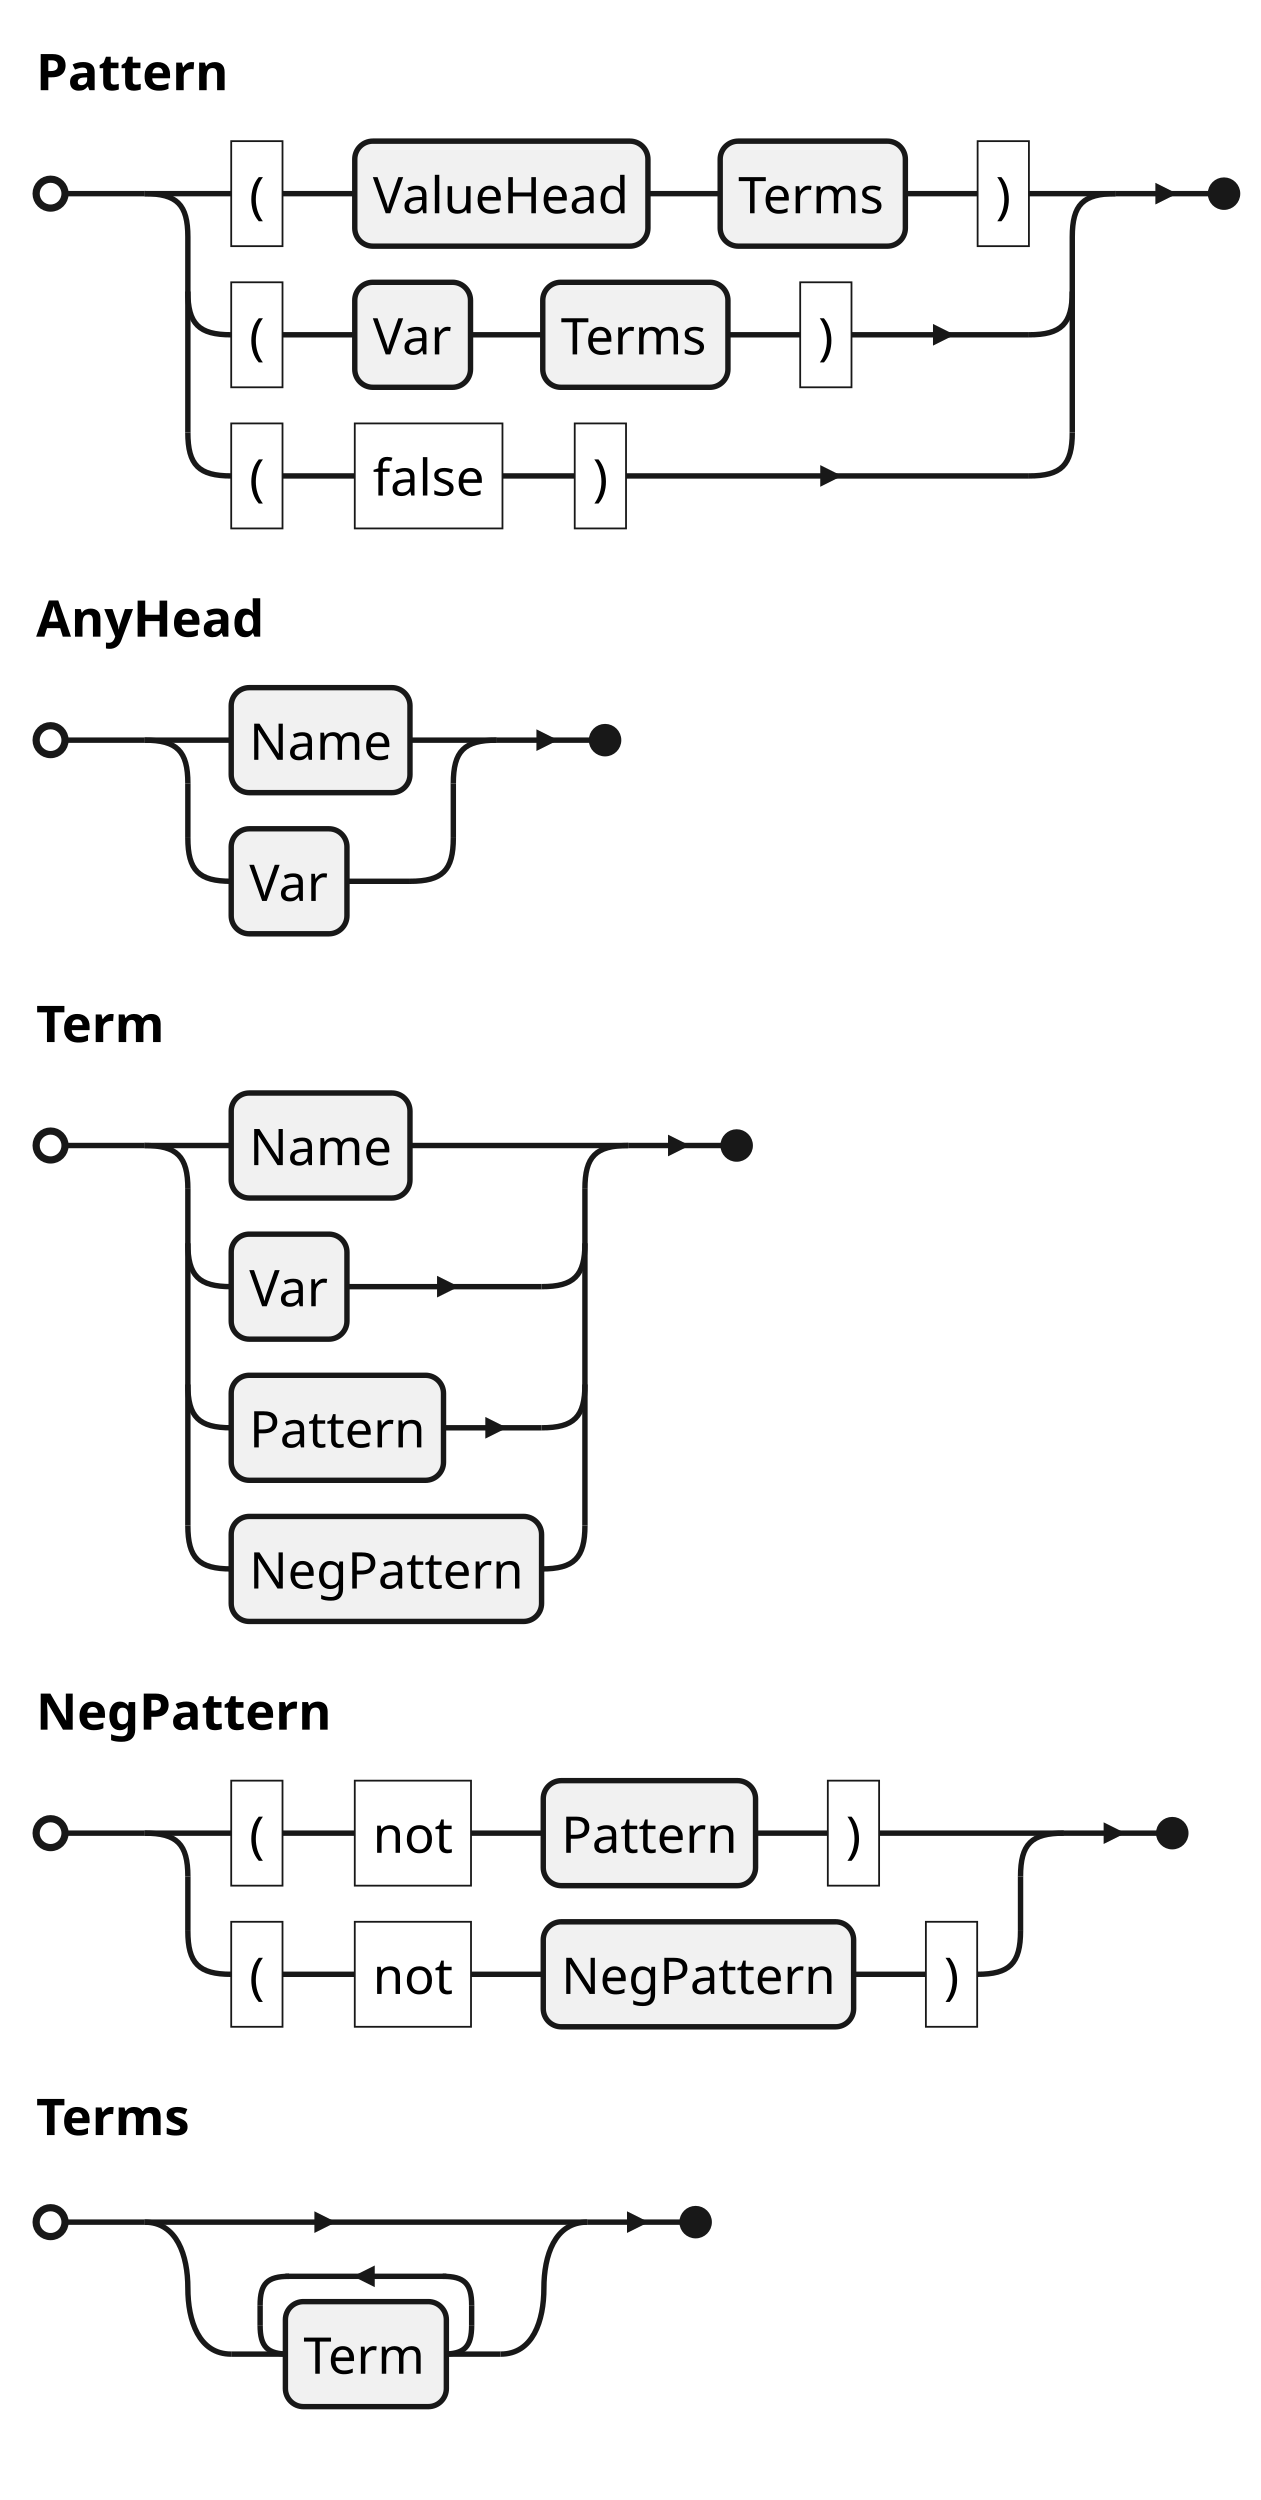
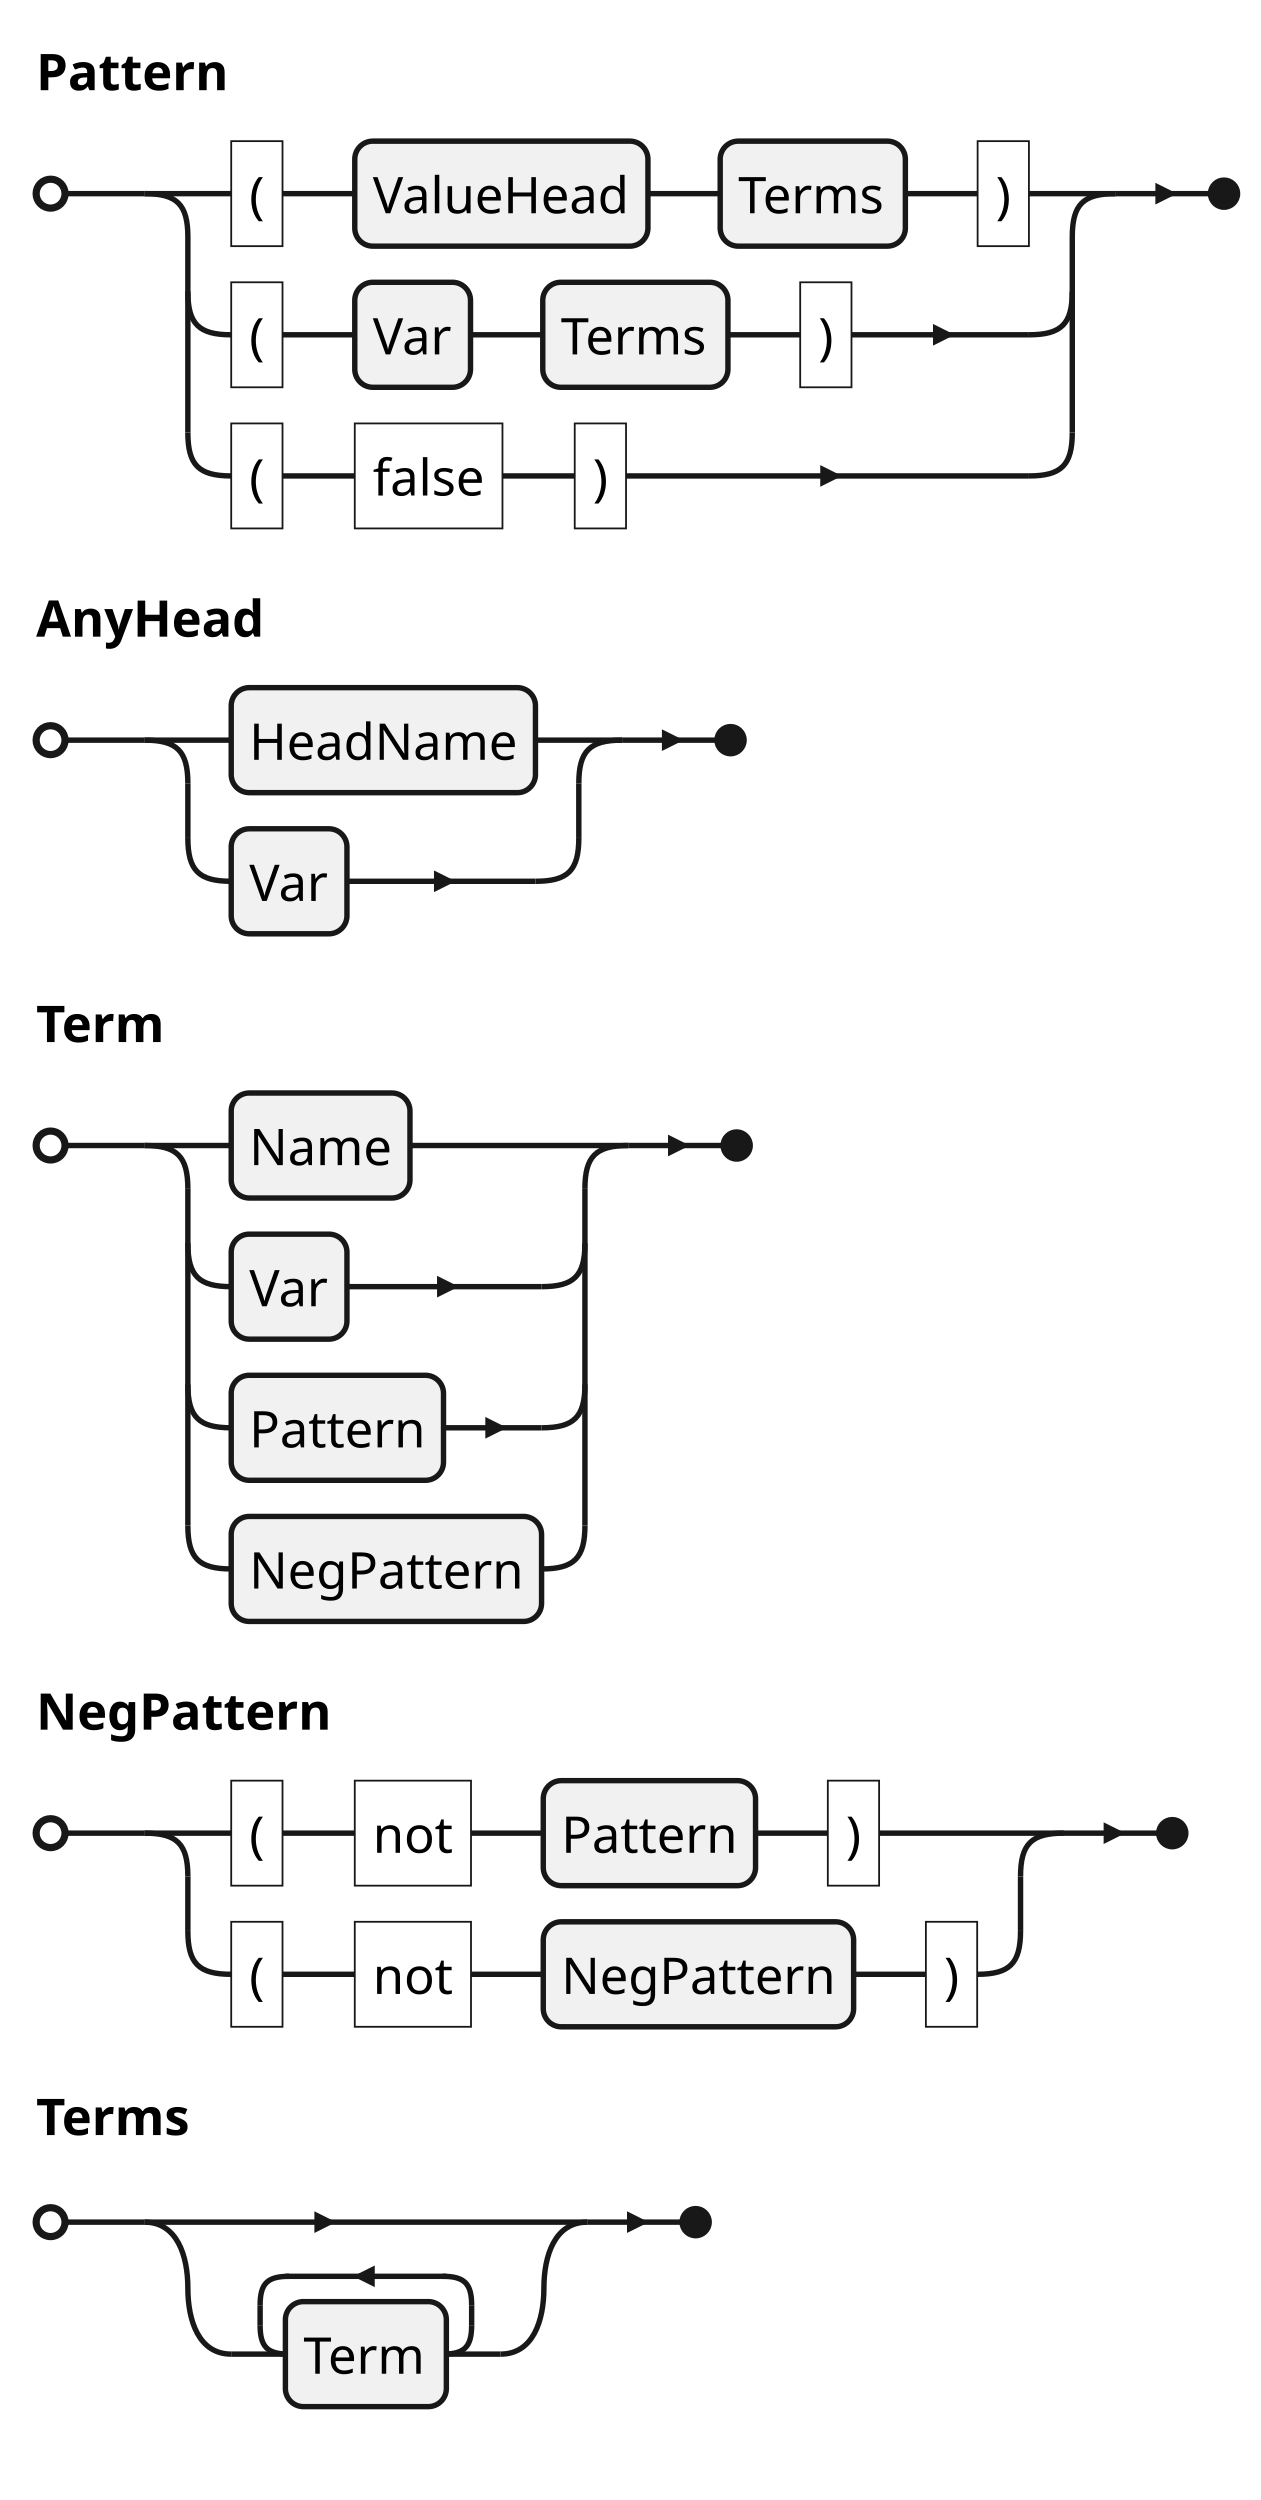
<svg xmlns="http://www.w3.org/2000/svg" version="1.1" data-diagram-type="EBNF" style="width:349px;height:692px;background:#FFFFFF;" width="349px" height="692px" viewBox="0 0 349 692" zoomAndPan="magnify" preserveAspectRatio="none" contentStyleType="text/css">
  <defs />
  <g font-family="sans-serif" lengthAdjust="spacing">
    <text x="10" y="24.966" fill="#000" font-size="14" textLength="52.948" font-weight="700">Pattern</text>
    <line x1="64" y1="53.602" x2="64" y2="53.602" style="stroke:#181818;stroke-width:1.5;" />
    <rect x="64" y="39.068" width="14.2" height="29.068" fill="none" style="stroke:#181818;stroke-width:0.5;" />
    <text x="69" y="59.034" fill="#000" font-size="14">(</text>
    <line x1="78.2" y1="53.602" x2="98.2" y2="53.602" style="stroke:#181818;stroke-width:1.5;" />
    <rect x="98.2" y="39.068" width="81.148" height="29.068" fill="#F1F1F1" style="stroke:#181818;stroke-width:1.5;" rx="5" ry="5" />
    <text x="103.2" y="59.034" fill="#000" font-size="14" textLength="71.148">ValueHead</text>
    <line x1="179.348" y1="53.602" x2="199.348" y2="53.602" style="stroke:#181818;stroke-width:1.5;" />
    <rect x="199.348" y="39.068" width="51.258" height="29.068" fill="#F1F1F1" style="stroke:#181818;stroke-width:1.5;" rx="5" ry="5" />
    <text x="204.348" y="59.034" fill="#000" font-size="14" textLength="41.258">Terms</text>
    <line x1="250.606" y1="53.602" x2="270.606" y2="53.602" style="stroke:#181818;stroke-width:1.5;" />
    <rect x="270.606" y="39.068" width="14.2" height="29.068" fill="none" style="stroke:#181818;stroke-width:0.5;" />
    <text x="275.606" y="59.034" fill="#000" font-size="14">)</text>
    <line x1="40" y1="53.602" x2="64" y2="53.602" style="stroke:#181818;stroke-width:1.5;" />
    <line x1="284.806" y1="53.602" x2="308.806" y2="53.602" style="stroke:#181818;stroke-width:1.5;" />
    <line x1="64" y1="92.67" x2="64" y2="92.67" style="stroke:#181818;stroke-width:1.5;" />
    <rect x="64" y="78.136" width="14.2" height="29.068" fill="none" style="stroke:#181818;stroke-width:0.5;" />
    <text x="69" y="98.102" fill="#000" font-size="14">(</text>
    <line x1="78.2" y1="92.67" x2="98.2" y2="92.67" style="stroke:#181818;stroke-width:1.5;" />
    <rect x="98.2" y="78.136" width="32.036" height="29.068" fill="#F1F1F1" style="stroke:#181818;stroke-width:1.5;" rx="5" ry="5" />
    <text x="103.2" y="98.102" fill="#000" font-size="14" textLength="22.036">Var</text>
    <line x1="130.236" y1="92.67" x2="150.236" y2="92.67" style="stroke:#181818;stroke-width:1.5;" />
    <rect x="150.236" y="78.136" width="51.258" height="29.068" fill="#F1F1F1" style="stroke:#181818;stroke-width:1.5;" rx="5" ry="5" />
    <text x="155.236" y="98.102" fill="#000" font-size="14" textLength="41.258">Terms</text>
    <line x1="201.494" y1="92.67" x2="221.494" y2="92.67" style="stroke:#181818;stroke-width:1.5;" />
    <rect x="221.494" y="78.136" width="14.2" height="29.068" fill="none" style="stroke:#181818;stroke-width:0.5;" />
    <text x="226.494" y="98.102" fill="#000" font-size="14">)</text>
    <path d="M52,80.67 C52,89.67 55,92.67 64,92.67" style="stroke:#181818;stroke-width:1.5;" fill="none" />
    <line x1="235.694" y1="92.67" x2="284.806" y2="92.67" style="stroke:#181818;stroke-width:1.5;" />
    <path d="M258.25,92.67 L258.25,89.67 L264.25,92.67 L258.25,95.67 L258.25,92.67" fill="#181818" />
    <path d="M296.806,80.67 C296.806,89.67 293.806,92.67 284.806,92.67" style="stroke:#181818;stroke-width:1.5;" fill="none" />
    <line x1="64" y1="131.738" x2="64" y2="131.738" style="stroke:#181818;stroke-width:1.5;" />
    <rect x="64" y="117.204" width="14.2" height="29.068" fill="none" style="stroke:#181818;stroke-width:0.5;" />
    <text x="69" y="137.17" fill="#000" font-size="14">(</text>
    <line x1="78.2" y1="131.738" x2="98.2" y2="131.738" style="stroke:#181818;stroke-width:1.5;" />
    <rect x="98.2" y="117.204" width="40.884" height="29.068" fill="none" style="stroke:#181818;stroke-width:0.5;" />
    <text x="103.2" y="137.17" fill="#000" font-size="14" textLength="30.884">false</text>
    <line x1="139.084" y1="131.738" x2="159.084" y2="131.738" style="stroke:#181818;stroke-width:1.5;" />
    <rect x="159.084" y="117.204" width="14.2" height="29.068" fill="none" style="stroke:#181818;stroke-width:0.5;" />
    <text x="164.084" y="137.17" fill="#000" font-size="14">)</text>
    <line x1="173.284" y1="131.738" x2="284.806" y2="131.738" style="stroke:#181818;stroke-width:1.5;" />
    <path d="M227.045,131.738 L227.045,128.738 L233.045,131.738 L227.045,134.738 L227.045,131.738" fill="#181818" />
    <path d="M52,119.738 C52,128.738 55,131.738 64,131.738" style="stroke:#181818;stroke-width:1.5;" fill="none" />
    <line x1="52" y1="65.602" x2="52" y2="119.738" style="stroke:#181818;stroke-width:1.5;" />
    <path d="M40,53.602 C49,53.602 52,56.602 52,65.602" style="stroke:#181818;stroke-width:1.5;" fill="none" />
    <path d="M296.806,119.738 C296.806,128.738 293.806,131.738 284.806,131.738" style="stroke:#181818;stroke-width:1.5;" fill="none" />
    <line x1="296.806" y1="65.602" x2="296.806" y2="119.738" style="stroke:#181818;stroke-width:1.5;" />
    <path d="M296.806,65.602 C296.806,56.602 299.806,53.602 308.806,53.602" style="stroke:#181818;stroke-width:1.5;" fill="none" />
    <ellipse cx="14" cy="53.602" rx="4" ry="4" fill="none" style="stroke:#181818;stroke-width:2;" />
    <ellipse cx="338.806" cy="53.602" rx="4" ry="4" fill="#181818" style="stroke:#181818;stroke-width:1;" />
    <line x1="18" y1="53.602" x2="40" y2="53.602" style="stroke:#181818;stroke-width:1.5;" />
    <line x1="308.806" y1="53.602" x2="334.806" y2="53.602" style="stroke:#181818;stroke-width:1.5;" />
    <path d="M319.806,53.602 L319.806,50.602 L325.806,53.602 L319.806,56.602 L319.806,53.602" fill="#181818" />
    <text x="10" y="176.238" fill="#000" font-size="14" textLength="63.084" font-weight="700">AnyHead</text>
-     <rect x="64" y="190.34" width="49.48" height="29.068" fill="#F1F1F1" style="stroke:#181818;stroke-width:1.5;" rx="5" ry="5" />
-     <text x="69" y="210.306" fill="#000" font-size="14" textLength="39.48">Name</text>
+     <rect x="64" y="190.34" width="84.214" height="29.068" fill="#F1F1F1" style="stroke:#181818;stroke-width:1.5;" rx="5" ry="5" />
+     <text x="69" y="210.306" fill="#000" font-size="14" textLength="74.214">HeadName</text>
    <line x1="40" y1="204.874" x2="64" y2="204.874" style="stroke:#181818;stroke-width:1.5;" />
-     <line x1="113.48" y1="204.874" x2="137.48" y2="204.874" style="stroke:#181818;stroke-width:1.5;" />
+     <line x1="148.214" y1="204.874" x2="172.214" y2="204.874" style="stroke:#181818;stroke-width:1.5;" />
    <rect x="64" y="229.408" width="32.036" height="29.068" fill="#F1F1F1" style="stroke:#181818;stroke-width:1.5;" rx="5" ry="5" />
    <text x="69" y="249.373" fill="#000" font-size="14" textLength="22.036">Var</text>
-     <line x1="96.036" y1="243.941" x2="113.48" y2="243.941" style="stroke:#181818;stroke-width:1.5;" />
+     <line x1="96.036" y1="243.941" x2="148.214" y2="243.941" style="stroke:#181818;stroke-width:1.5;" />
+     <path d="M120.125,243.941 L120.125,240.941 L126.125,243.941 L120.125,246.941 L120.125,243.941" fill="#181818" />
    <path d="M52,231.941 C52,240.941 55,243.941 64,243.941" style="stroke:#181818;stroke-width:1.5;" fill="none" />
    <line x1="52" y1="216.874" x2="52" y2="231.941" style="stroke:#181818;stroke-width:1.5;" />
    <path d="M40,204.874 C49,204.874 52,207.874 52,216.874" style="stroke:#181818;stroke-width:1.5;" fill="none" />
-     <path d="M125.48,231.941 C125.48,240.941 122.48,243.941 113.48,243.941" style="stroke:#181818;stroke-width:1.5;" fill="none" />
-     <line x1="125.48" y1="216.874" x2="125.48" y2="231.941" style="stroke:#181818;stroke-width:1.5;" />
-     <path d="M125.48,216.874 C125.48,207.874 128.48,204.874 137.48,204.874" style="stroke:#181818;stroke-width:1.5;" fill="none" />
+     <path d="M160.214,231.941 C160.214,240.941 157.214,243.941 148.214,243.941" style="stroke:#181818;stroke-width:1.5;" fill="none" />
+     <line x1="160.214" y1="216.874" x2="160.214" y2="231.941" style="stroke:#181818;stroke-width:1.5;" />
+     <path d="M160.214,216.874 C160.214,207.874 163.214,204.874 172.214,204.874" style="stroke:#181818;stroke-width:1.5;" fill="none" />
    <ellipse cx="14" cy="204.874" rx="4" ry="4" fill="none" style="stroke:#181818;stroke-width:2;" />
-     <ellipse cx="167.48" cy="204.874" rx="4" ry="4" fill="#181818" style="stroke:#181818;stroke-width:1;" />
+     <ellipse cx="202.214" cy="204.874" rx="4" ry="4" fill="#181818" style="stroke:#181818;stroke-width:1;" />
    <line x1="18" y1="204.874" x2="40" y2="204.874" style="stroke:#181818;stroke-width:1.5;" />
-     <line x1="137.48" y1="204.874" x2="163.48" y2="204.874" style="stroke:#181818;stroke-width:1.5;" />
-     <path d="M148.48,204.874 L148.48,201.874 L154.48,204.874 L148.48,207.874 L148.48,204.874" fill="#181818" />
+     <line x1="172.214" y1="204.874" x2="198.214" y2="204.874" style="stroke:#181818;stroke-width:1.5;" />
+     <path d="M183.214,204.874 L183.214,201.874 L189.214,204.874 L183.214,207.874 L183.214,204.874" fill="#181818" />
    <text x="10" y="288.441" fill="#000" font-size="14" textLength="36.344" font-weight="700">Term</text>
    <rect x="64" y="302.543" width="49.48" height="29.068" fill="#F1F1F1" style="stroke:#181818;stroke-width:1.5;" rx="5" ry="5" />
    <text x="69" y="322.509" fill="#000" font-size="14" textLength="39.48">Name</text>
    <line x1="40" y1="317.077" x2="64" y2="317.077" style="stroke:#181818;stroke-width:1.5;" />
    <line x1="113.48" y1="317.077" x2="173.908" y2="317.077" style="stroke:#181818;stroke-width:1.5;" />
    <rect x="64" y="341.611" width="32.036" height="29.068" fill="#F1F1F1" style="stroke:#181818;stroke-width:1.5;" rx="5" ry="5" />
    <text x="69" y="361.577" fill="#000" font-size="14" textLength="22.036">Var</text>
    <path d="M52,344.145 C52,353.145 55,356.145 64,356.145" style="stroke:#181818;stroke-width:1.5;" fill="none" />
    <line x1="96.036" y1="356.145" x2="149.908" y2="356.145" style="stroke:#181818;stroke-width:1.5;" />
    <path d="M120.972,356.145 L120.972,353.145 L126.972,356.145 L120.972,359.145 L120.972,356.145" fill="#181818" />
    <path d="M161.908,344.145 C161.908,353.145 158.908,356.145 149.908,356.145" style="stroke:#181818;stroke-width:1.5;" fill="none" />
    <rect x="64" y="380.679" width="58.762" height="29.068" fill="#F1F1F1" style="stroke:#181818;stroke-width:1.5;" rx="5" ry="5" />
    <text x="69" y="400.645" fill="#000" font-size="14" textLength="48.762">Pattern</text>
    <path d="M52,383.213 C52,392.213 55,395.213 64,395.213" style="stroke:#181818;stroke-width:1.5;" fill="none" />
    <line x1="122.762" y1="395.213" x2="149.908" y2="395.213" style="stroke:#181818;stroke-width:1.5;" />
    <path d="M134.335,395.213 L134.335,392.213 L140.335,395.213 L134.335,398.213 L134.335,395.213" fill="#181818" />
    <path d="M161.908,383.213 C161.908,392.213 158.908,395.213 149.908,395.213" style="stroke:#181818;stroke-width:1.5;" fill="none" />
    <rect x="64" y="419.747" width="85.908" height="29.068" fill="#F1F1F1" style="stroke:#181818;stroke-width:1.5;" rx="5" ry="5" />
    <text x="69" y="439.713" fill="#000" font-size="14" textLength="75.908">NegPattern</text>
    <line x1="149.908" y1="434.281" x2="149.908" y2="434.281" style="stroke:#181818;stroke-width:1.5;" />
    <path d="M52,422.281 C52,431.281 55,434.281 64,434.281" style="stroke:#181818;stroke-width:1.5;" fill="none" />
    <line x1="52" y1="329.077" x2="52" y2="422.281" style="stroke:#181818;stroke-width:1.5;" />
    <path d="M40,317.077 C49,317.077 52,320.077 52,329.077" style="stroke:#181818;stroke-width:1.5;" fill="none" />
    <path d="M161.908,422.281 C161.908,431.281 158.908,434.281 149.908,434.281" style="stroke:#181818;stroke-width:1.5;" fill="none" />
    <line x1="161.908" y1="329.077" x2="161.908" y2="422.281" style="stroke:#181818;stroke-width:1.5;" />
    <path d="M161.908,329.077 C161.908,320.077 164.908,317.077 173.908,317.077" style="stroke:#181818;stroke-width:1.5;" fill="none" />
    <ellipse cx="14" cy="317.077" rx="4" ry="4" fill="none" style="stroke:#181818;stroke-width:2;" />
    <ellipse cx="203.908" cy="317.077" rx="4" ry="4" fill="#181818" style="stroke:#181818;stroke-width:1;" />
    <line x1="18" y1="317.077" x2="40" y2="317.077" style="stroke:#181818;stroke-width:1.5;" />
    <line x1="173.908" y1="317.077" x2="199.908" y2="317.077" style="stroke:#181818;stroke-width:1.5;" />
    <path d="M184.908,317.077 L184.908,314.077 L190.908,317.077 L184.908,320.077 L184.908,317.077" fill="#181818" />
    <text x="10" y="478.781" fill="#000" font-size="14" textLength="81.536" font-weight="700">NegPattern</text>
    <line x1="64" y1="507.417" x2="64" y2="507.417" style="stroke:#181818;stroke-width:1.5;" />
    <rect x="64" y="492.883" width="14.2" height="29.068" fill="none" style="stroke:#181818;stroke-width:0.5;" />
    <text x="69" y="512.849" fill="#000" font-size="14">(</text>
    <line x1="78.2" y1="507.417" x2="98.2" y2="507.417" style="stroke:#181818;stroke-width:1.5;" />
    <rect x="98.2" y="492.883" width="32.176" height="29.068" fill="none" style="stroke:#181818;stroke-width:0.5;" />
    <text x="103.2" y="512.849" fill="#000" font-size="14" textLength="22.176">not</text>
    <line x1="130.376" y1="507.417" x2="150.376" y2="507.417" style="stroke:#181818;stroke-width:1.5;" />
    <rect x="150.376" y="492.883" width="58.762" height="29.068" fill="#F1F1F1" style="stroke:#181818;stroke-width:1.5;" rx="5" ry="5" />
    <text x="155.376" y="512.849" fill="#000" font-size="14" textLength="48.762">Pattern</text>
    <line x1="209.138" y1="507.417" x2="229.138" y2="507.417" style="stroke:#181818;stroke-width:1.5;" />
    <rect x="229.138" y="492.883" width="14.2" height="29.068" fill="none" style="stroke:#181818;stroke-width:0.5;" />
    <text x="234.138" y="512.849" fill="#000" font-size="14">)</text>
    <line x1="40" y1="507.417" x2="64" y2="507.417" style="stroke:#181818;stroke-width:1.5;" />
    <line x1="243.338" y1="507.417" x2="294.484" y2="507.417" style="stroke:#181818;stroke-width:1.5;" />
    <line x1="64" y1="546.485" x2="64" y2="546.485" style="stroke:#181818;stroke-width:1.5;" />
    <rect x="64" y="531.951" width="14.2" height="29.068" fill="none" style="stroke:#181818;stroke-width:0.5;" />
    <text x="69" y="551.917" fill="#000" font-size="14">(</text>
    <line x1="78.2" y1="546.485" x2="98.2" y2="546.485" style="stroke:#181818;stroke-width:1.5;" />
    <rect x="98.2" y="531.951" width="32.176" height="29.068" fill="none" style="stroke:#181818;stroke-width:0.5;" />
    <text x="103.2" y="551.917" fill="#000" font-size="14" textLength="22.176">not</text>
    <line x1="130.376" y1="546.485" x2="150.376" y2="546.485" style="stroke:#181818;stroke-width:1.5;" />
    <rect x="150.376" y="531.951" width="85.908" height="29.068" fill="#F1F1F1" style="stroke:#181818;stroke-width:1.5;" rx="5" ry="5" />
    <text x="155.376" y="551.917" fill="#000" font-size="14" textLength="75.908">NegPattern</text>
    <line x1="236.284" y1="546.485" x2="256.284" y2="546.485" style="stroke:#181818;stroke-width:1.5;" />
    <rect x="256.284" y="531.951" width="14.2" height="29.068" fill="none" style="stroke:#181818;stroke-width:0.5;" />
    <text x="261.284" y="551.917" fill="#000" font-size="14">)</text>
    <line x1="270.484" y1="546.485" x2="270.484" y2="546.485" style="stroke:#181818;stroke-width:1.5;" />
    <path d="M52,534.485 C52,543.485 55,546.485 64,546.485" style="stroke:#181818;stroke-width:1.5;" fill="none" />
    <line x1="52" y1="519.417" x2="52" y2="534.485" style="stroke:#181818;stroke-width:1.5;" />
    <path d="M40,507.417 C49,507.417 52,510.417 52,519.417" style="stroke:#181818;stroke-width:1.5;" fill="none" />
    <path d="M282.484,534.485 C282.484,543.485 279.484,546.485 270.484,546.485" style="stroke:#181818;stroke-width:1.5;" fill="none" />
    <line x1="282.484" y1="519.417" x2="282.484" y2="534.485" style="stroke:#181818;stroke-width:1.5;" />
    <path d="M282.484,519.417 C282.484,510.417 285.484,507.417 294.484,507.417" style="stroke:#181818;stroke-width:1.5;" fill="none" />
    <ellipse cx="14" cy="507.417" rx="4" ry="4" fill="none" style="stroke:#181818;stroke-width:2;" />
    <ellipse cx="324.484" cy="507.417" rx="4" ry="4" fill="#181818" style="stroke:#181818;stroke-width:1;" />
    <line x1="18" y1="507.417" x2="40" y2="507.417" style="stroke:#181818;stroke-width:1.5;" />
    <line x1="294.484" y1="507.417" x2="320.484" y2="507.417" style="stroke:#181818;stroke-width:1.5;" />
    <path d="M305.484,507.417 L305.484,504.417 L311.484,507.417 L305.484,510.417 L305.484,507.417" fill="#181818" />
    <text x="10" y="590.985" fill="#000" font-size="14" textLength="43.372" font-weight="700">Terms</text>
    <line x1="40" y1="615.087" x2="162.552" y2="615.087" style="stroke:#181818;stroke-width:1.5;" />
    <path d="M87.021,615.087 L87.021,612.087 L93.021,615.087 L87.021,618.087 L87.021,615.087" fill="#181818" />
    <path d="M40,615.087 C49,615.087 52,624.354 52,633.354 C52,642.354 55,651.621 64,651.621" style="stroke:#181818;stroke-width:1.5;" fill="none" />
    <path d="M138.552,651.621 C147.552,651.621 150.552,642.354 150.552,633.354 C150.552,624.354 153.552,615.087 162.552,615.087" style="stroke:#181818;stroke-width:1.5;" fill="none" />
    <path d="M72,643.621 C72,649.621 74,651.621 80,651.621" style="stroke:#181818;stroke-width:1.5;" fill="none" />
    <line x1="72" y1="638.087" x2="72" y2="643.621" style="stroke:#181818;stroke-width:1.5;" />
    <path d="M72,638.087 C72,632.087 74,630.087 80,630.087" style="stroke:#181818;stroke-width:1.5;" fill="none" />
    <line x1="79" y1="630.087" x2="123.552" y2="630.087" style="stroke:#181818;stroke-width:1.5;" />
    <path d="M103.731,630.087 L103.731,627.087 L97.731,630.087 L103.731,633.087 L103.731,630.087" fill="#181818" />
    <path d="M130.552,643.621 C130.552,649.621 128.552,651.621 122.552,651.621" style="stroke:#181818;stroke-width:1.5;" fill="none" />
    <line x1="130.552" y1="638.087" x2="130.552" y2="643.621" style="stroke:#181818;stroke-width:1.5;" />
    <path d="M122.552,630.087 C128.552,630.087 130.552,632.087 130.552,638.087" style="stroke:#181818;stroke-width:1.5;" fill="none" />
    <line x1="64" y1="651.621" x2="79" y2="651.621" style="stroke:#181818;stroke-width:1.5;" />
    <line x1="123.552" y1="651.621" x2="138.552" y2="651.621" style="stroke:#181818;stroke-width:1.5;" />
    <rect x="79" y="637.087" width="44.552" height="29.068" fill="#F1F1F1" style="stroke:#181818;stroke-width:1.5;" rx="5" ry="5" />
    <text x="84" y="657.053" fill="#000" font-size="14" textLength="34.552">Term</text>
    <ellipse cx="14" cy="615.087" rx="4" ry="4" fill="none" style="stroke:#181818;stroke-width:2;" />
    <ellipse cx="192.552" cy="615.087" rx="4" ry="4" fill="#181818" style="stroke:#181818;stroke-width:1;" />
    <line x1="18" y1="615.087" x2="40" y2="615.087" style="stroke:#181818;stroke-width:1.5;" />
    <line x1="162.552" y1="615.087" x2="188.552" y2="615.087" style="stroke:#181818;stroke-width:1.5;" />
    <path d="M173.552,615.087 L173.552,612.087 L179.552,615.087 L173.552,618.087 L173.552,615.087" fill="#181818" />
  </g>
</svg>
